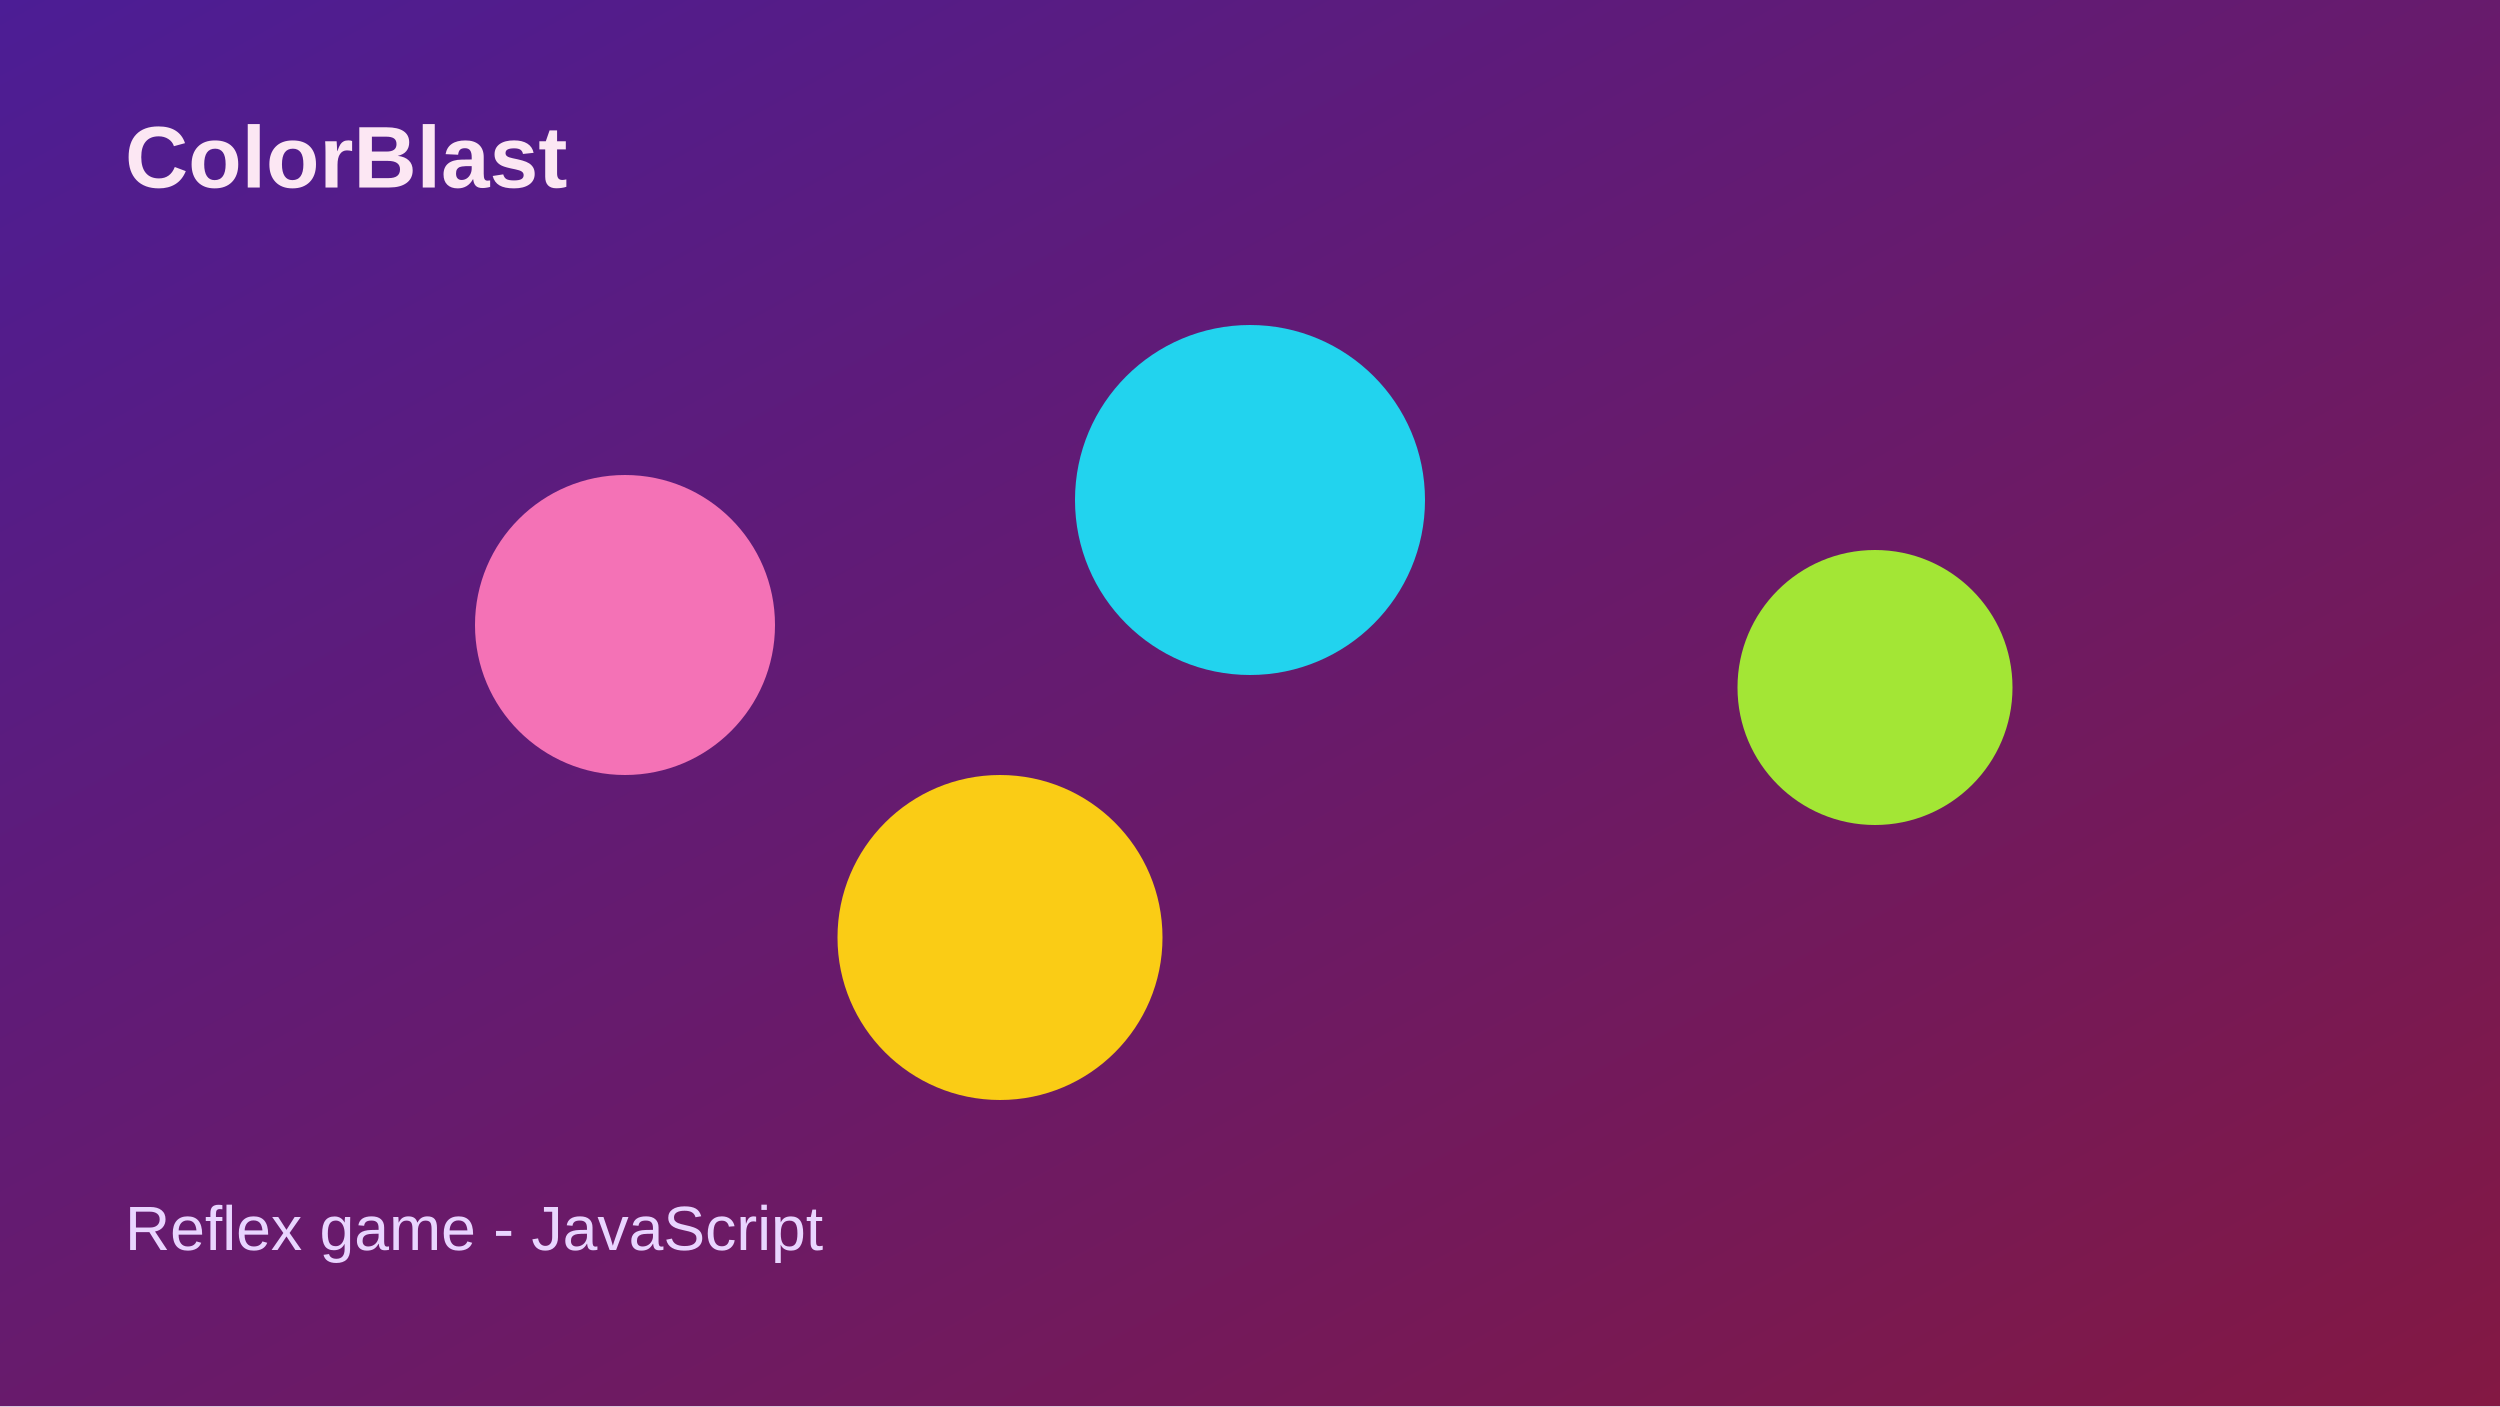
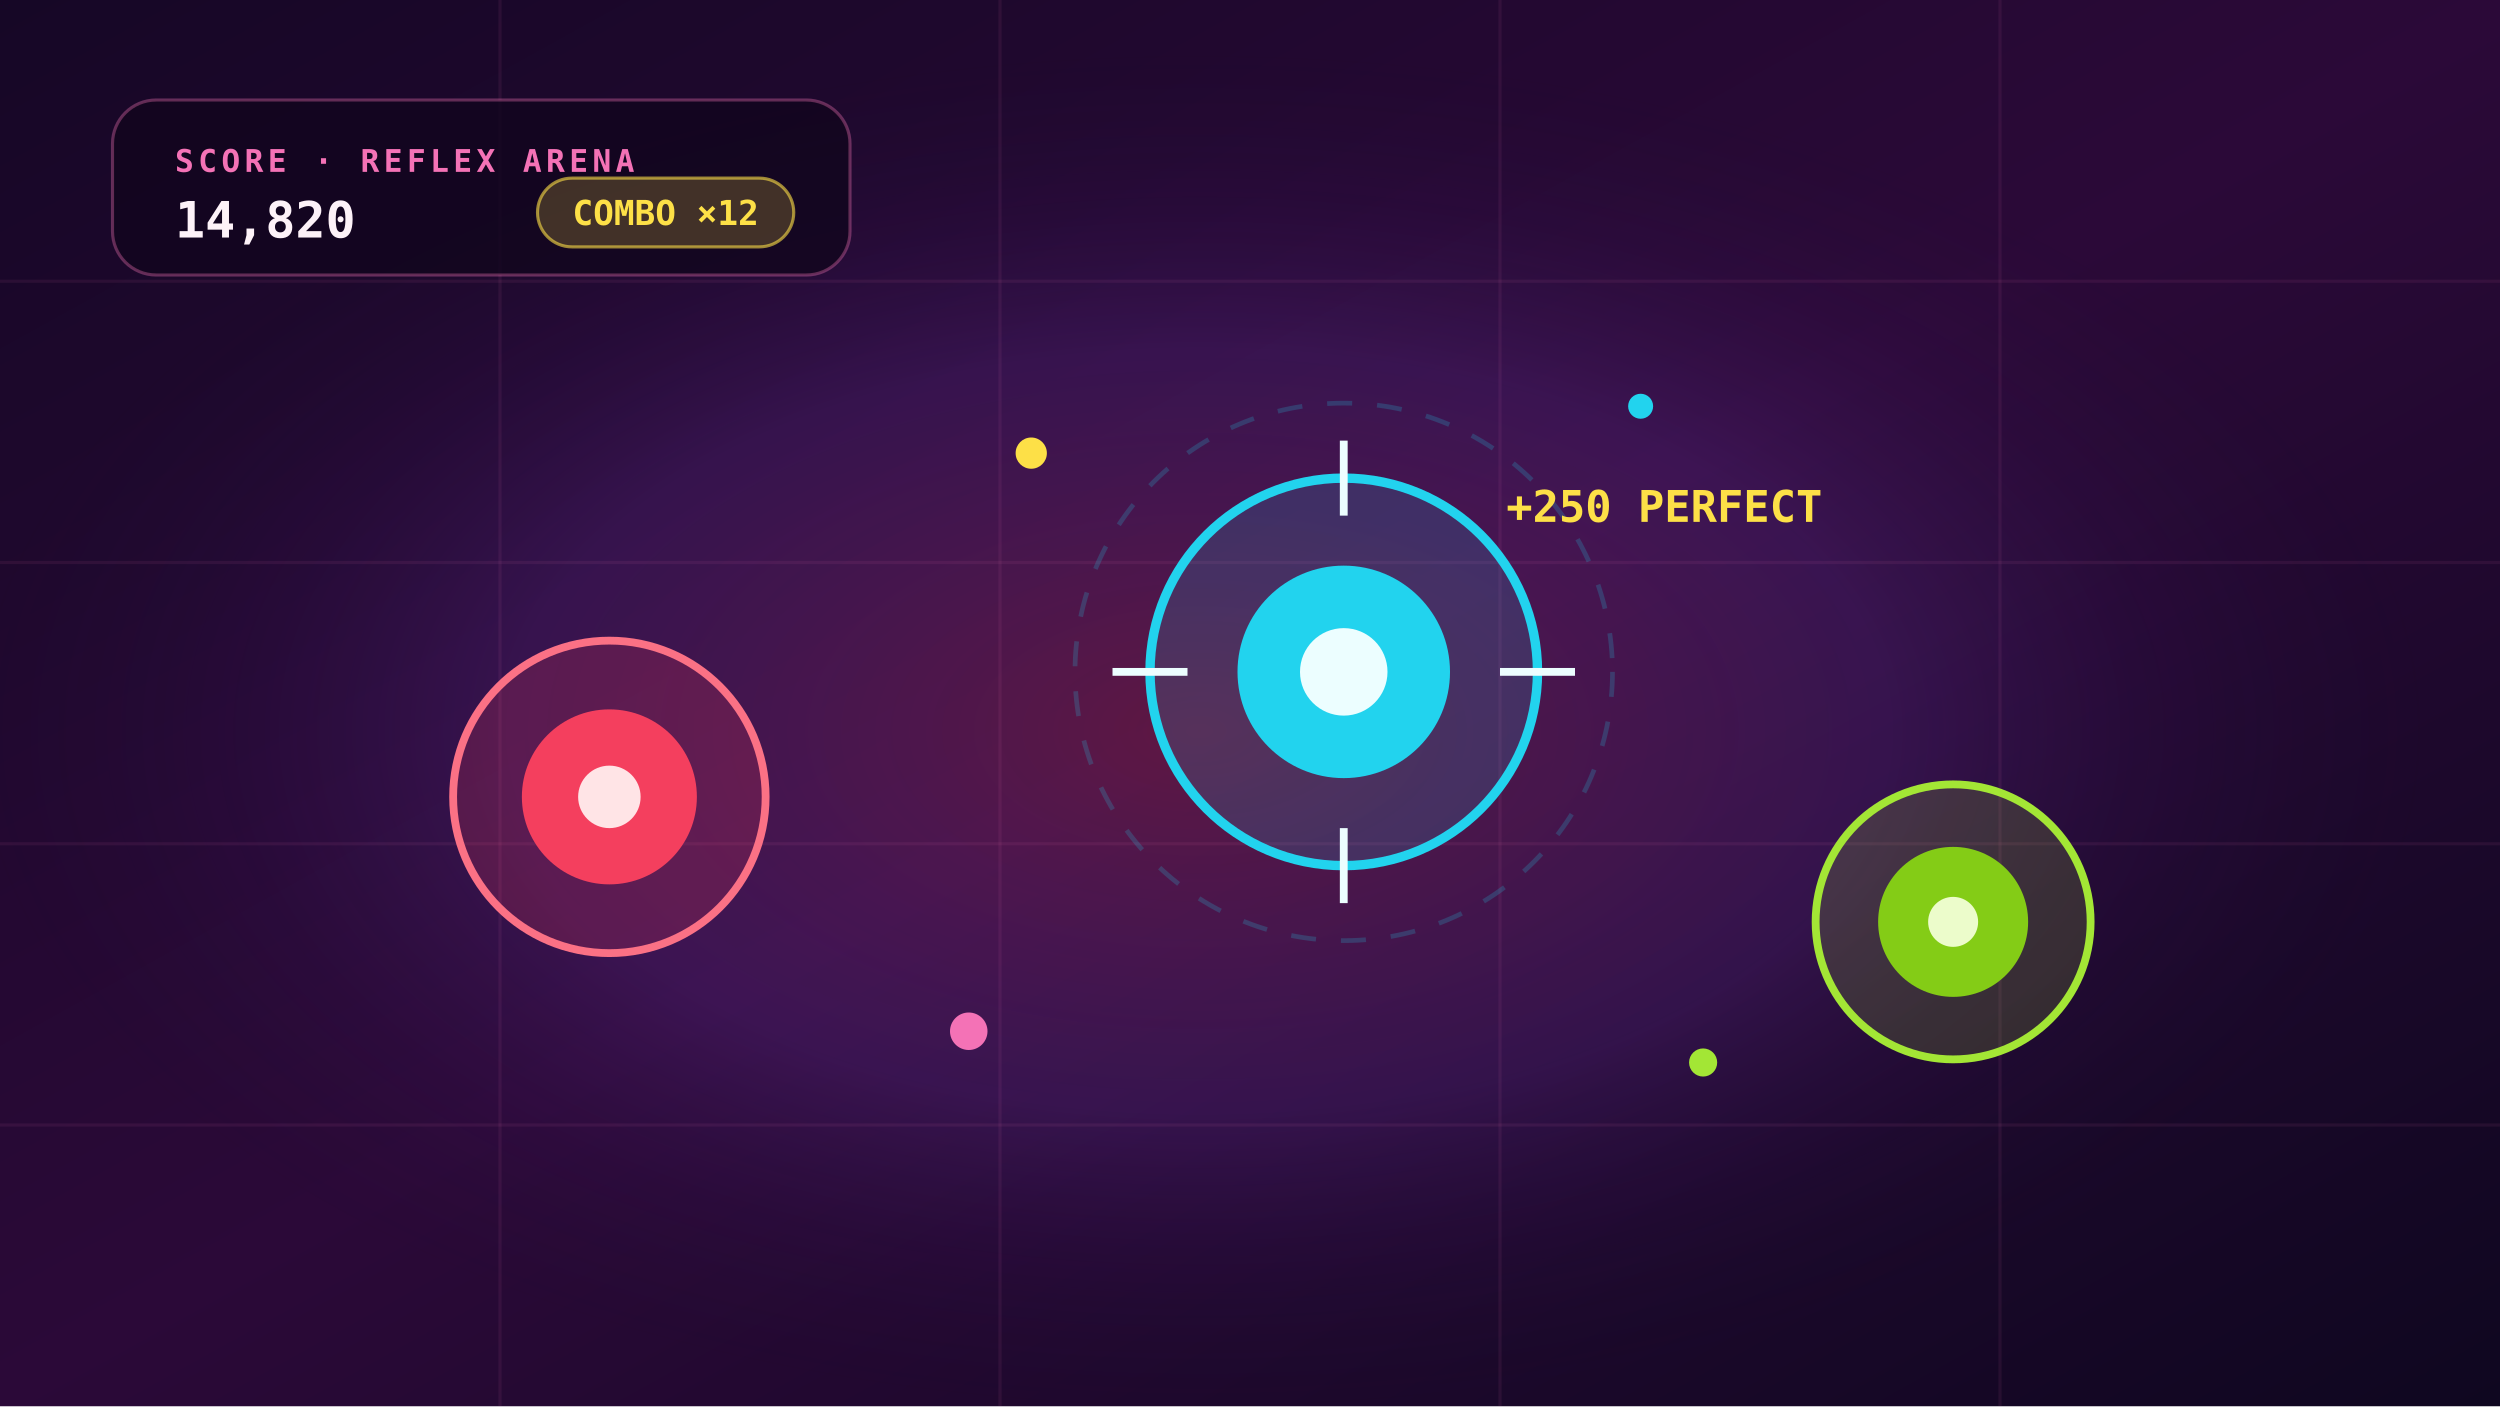
- <svg xmlns="http://www.w3.org/2000/svg" width="800" height="450" viewBox="0 0 800 450" role="img" aria-label="ColorBlast preview">
+ <svg xmlns="http://www.w3.org/2000/svg" width="800" height="450" viewBox="0 0 800 450" role="img" aria-label="ColorBlast arcade reflex game preview">
  <defs>
-     <linearGradient id="bg" x1="0" y1="0" x2="1" y2="1">
-       <stop offset="0%" stop-color="#4c1d95" />
-       <stop offset="100%" stop-color="#831843" />
+     <linearGradient id="cb-bg" x1="0" y1="0" x2="1" y2="1">
+       <stop offset="0%" stop-color="#160726" />
+       <stop offset="50%" stop-color="#2b0938" />
+       <stop offset="100%" stop-color="#0f0720" />
    </linearGradient>
+     <radialGradient id="cb-glow" cx="0.48" cy="0.52" r="0.5">
+       <stop offset="0%" stop-color="#f43f5e" stop-opacity="0.26" />
+       <stop offset="55%" stop-color="#a855f7" stop-opacity="0.14" />
+       <stop offset="100%" stop-color="#0f0720" stop-opacity="0" />
+     </radialGradient>
  </defs>
-   <rect width="800" height="450" fill="url(#bg)" />
-   <circle cx="200" cy="200" r="48" fill="#f472b6" />
-   <circle cx="400" cy="160" r="56" fill="#22d3ee" />
-   <circle cx="600" cy="220" r="44" fill="#a3e635" />
-   <circle cx="320" cy="300" r="52" fill="#facc15" />
-   <text x="40" y="60" fill="#fce7f3" font-family="Segoe UI, Arial, sans-serif" font-size="28" font-weight="700">ColorBlast</text>
-   <text x="40" y="400" fill="#e9d5ff" font-family="Segoe UI, Arial, sans-serif" font-size="20">Reflex game - JavaScript</text>
+   <rect width="800" height="450" fill="url(#cb-bg)" />
+   <rect width="800" height="450" fill="url(#cb-glow)" />
+   <g stroke="#f472b6" stroke-opacity="0.08" stroke-width="1">
+     <line x1="0" y1="90" x2="800" y2="90" />
+     <line x1="0" y1="180" x2="800" y2="180" />
+     <line x1="0" y1="270" x2="800" y2="270" />
+     <line x1="0" y1="360" x2="800" y2="360" />
+     <line x1="160" y1="0" x2="160" y2="450" />
+     <line x1="320" y1="0" x2="320" y2="450" />
+     <line x1="480" y1="0" x2="480" y2="450" />
+     <line x1="640" y1="0" x2="640" y2="450" />
+   </g>
+   <g transform="translate(430, 215)">
+     <circle r="86" fill="none" stroke="#22d3ee" stroke-opacity="0.2" stroke-width="1.5" stroke-dasharray="8 8" />
+     <circle r="62" fill="#22d3ee" fill-opacity="0.14" stroke="#22d3ee" stroke-width="3" />
+     <circle r="34" fill="#22d3ee" />
+     <circle r="14" fill="#ecfeff" />
+     <line x1="-74" y1="0" x2="-50" y2="0" stroke="#ecfeff" stroke-width="2.5" />
+     <line x1="50" y1="0" x2="74" y2="0" stroke="#ecfeff" stroke-width="2.5" />
+     <line x1="0" y1="-74" x2="0" y2="-50" stroke="#ecfeff" stroke-width="2.5" />
+     <line x1="0" y1="50" x2="0" y2="74" stroke="#ecfeff" stroke-width="2.5" />
+     <text x="52" y="-48" fill="#fde047" font-family="ui-monospace, monospace" font-size="14" font-weight="800">+250 PERFECT</text>
+   </g>
+   <g transform="translate(195, 255)">
+     <circle r="50" fill="#f43f5e" fill-opacity="0.18" stroke="#fb7185" stroke-width="2.5" />
+     <circle r="28" fill="#f43f5e" />
+     <circle r="10" fill="#ffe4e6" />
+   </g>
+   <g transform="translate(625, 295)">
+     <circle r="44" fill="#a3e635" fill-opacity="0.16" stroke="#a3e635" stroke-width="2.5" />
+     <circle r="24" fill="#84cc16" />
+     <circle r="8" fill="#ecfccb" />
+   </g>
+   <circle cx="330" cy="145" r="5" fill="#fde047" />
+   <circle cx="525" cy="130" r="4" fill="#22d3ee" />
+   <circle cx="310" cy="330" r="6" fill="#f472b6" />
+   <circle cx="545" cy="340" r="4.5" fill="#a3e635" />
+   <g transform="translate(36, 32)">
+     <rect width="236" height="56" rx="14" fill="#12051e" fill-opacity="0.82" stroke="#f472b6" stroke-opacity="0.35" />
+     <text x="20" y="23" fill="#f472b6" font-family="ui-monospace, monospace" font-size="10" font-weight="700" letter-spacing="1.4">SCORE · REFLEX ARENA</text>
+     <text x="20" y="44" fill="#fdf2f8" font-family="ui-monospace, monospace" font-size="16" font-weight="800">14,820</text>
+     <rect x="136" y="25" width="82" height="22" rx="11" fill="#fde047" fill-opacity="0.2" stroke="#fde047" stroke-opacity="0.6" />
+     <text x="177" y="40" text-anchor="middle" fill="#fde047" font-family="ui-monospace, monospace" font-size="11" font-weight="800">COMBO ×12</text>
+   </g>
</svg>
